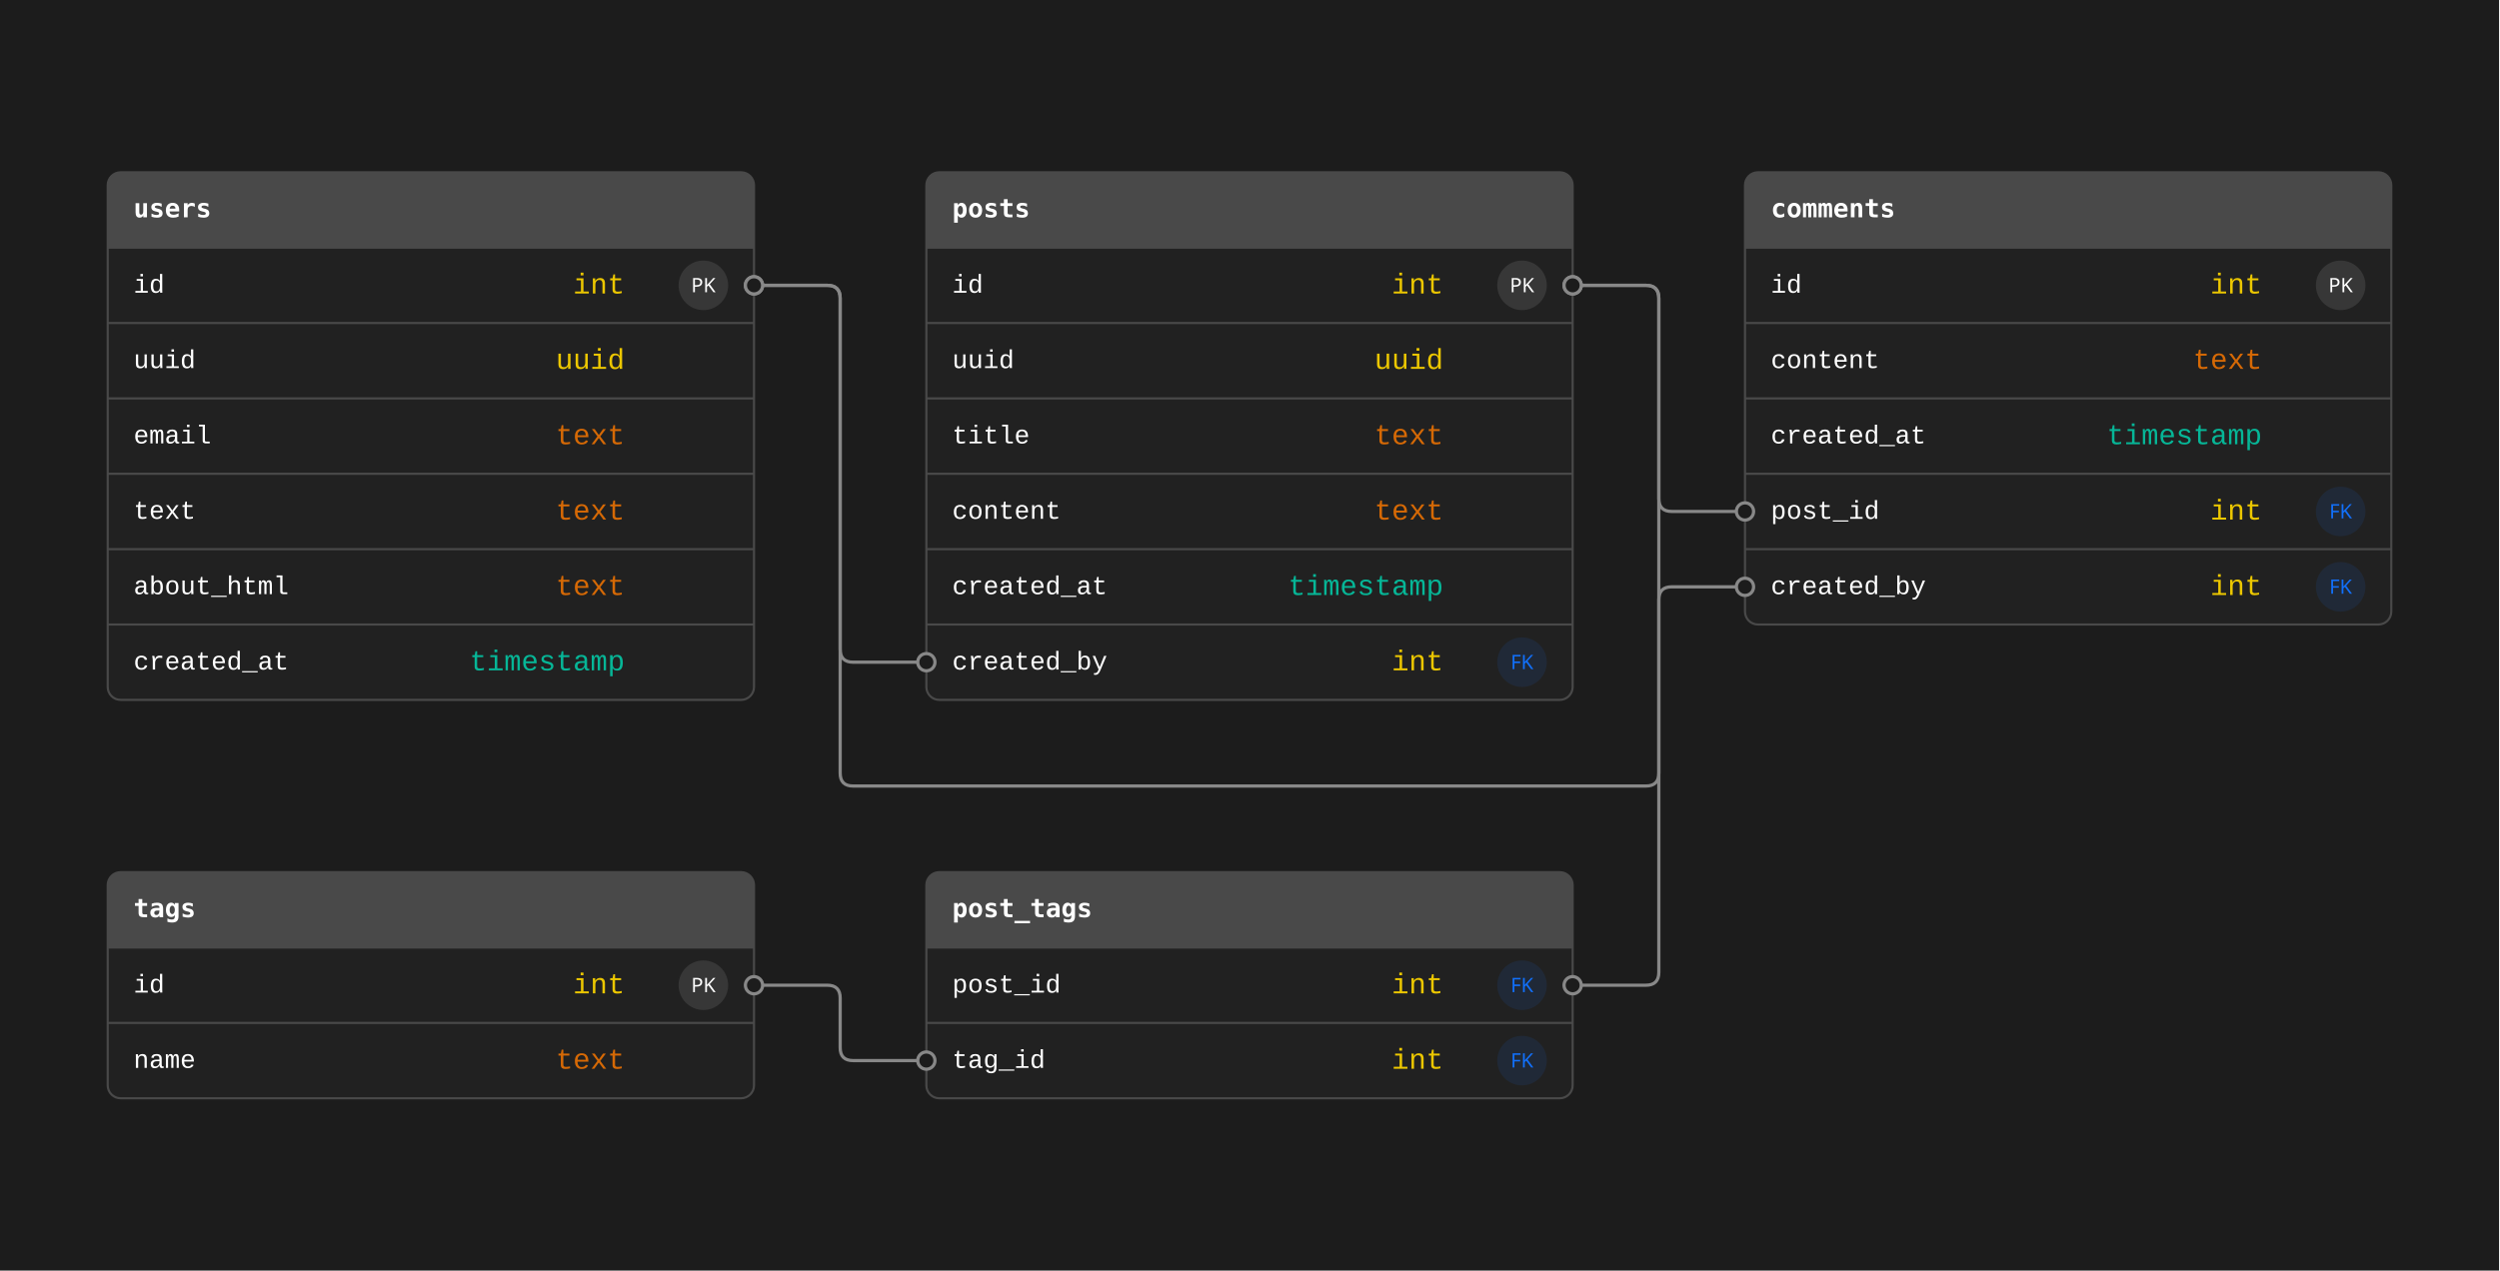
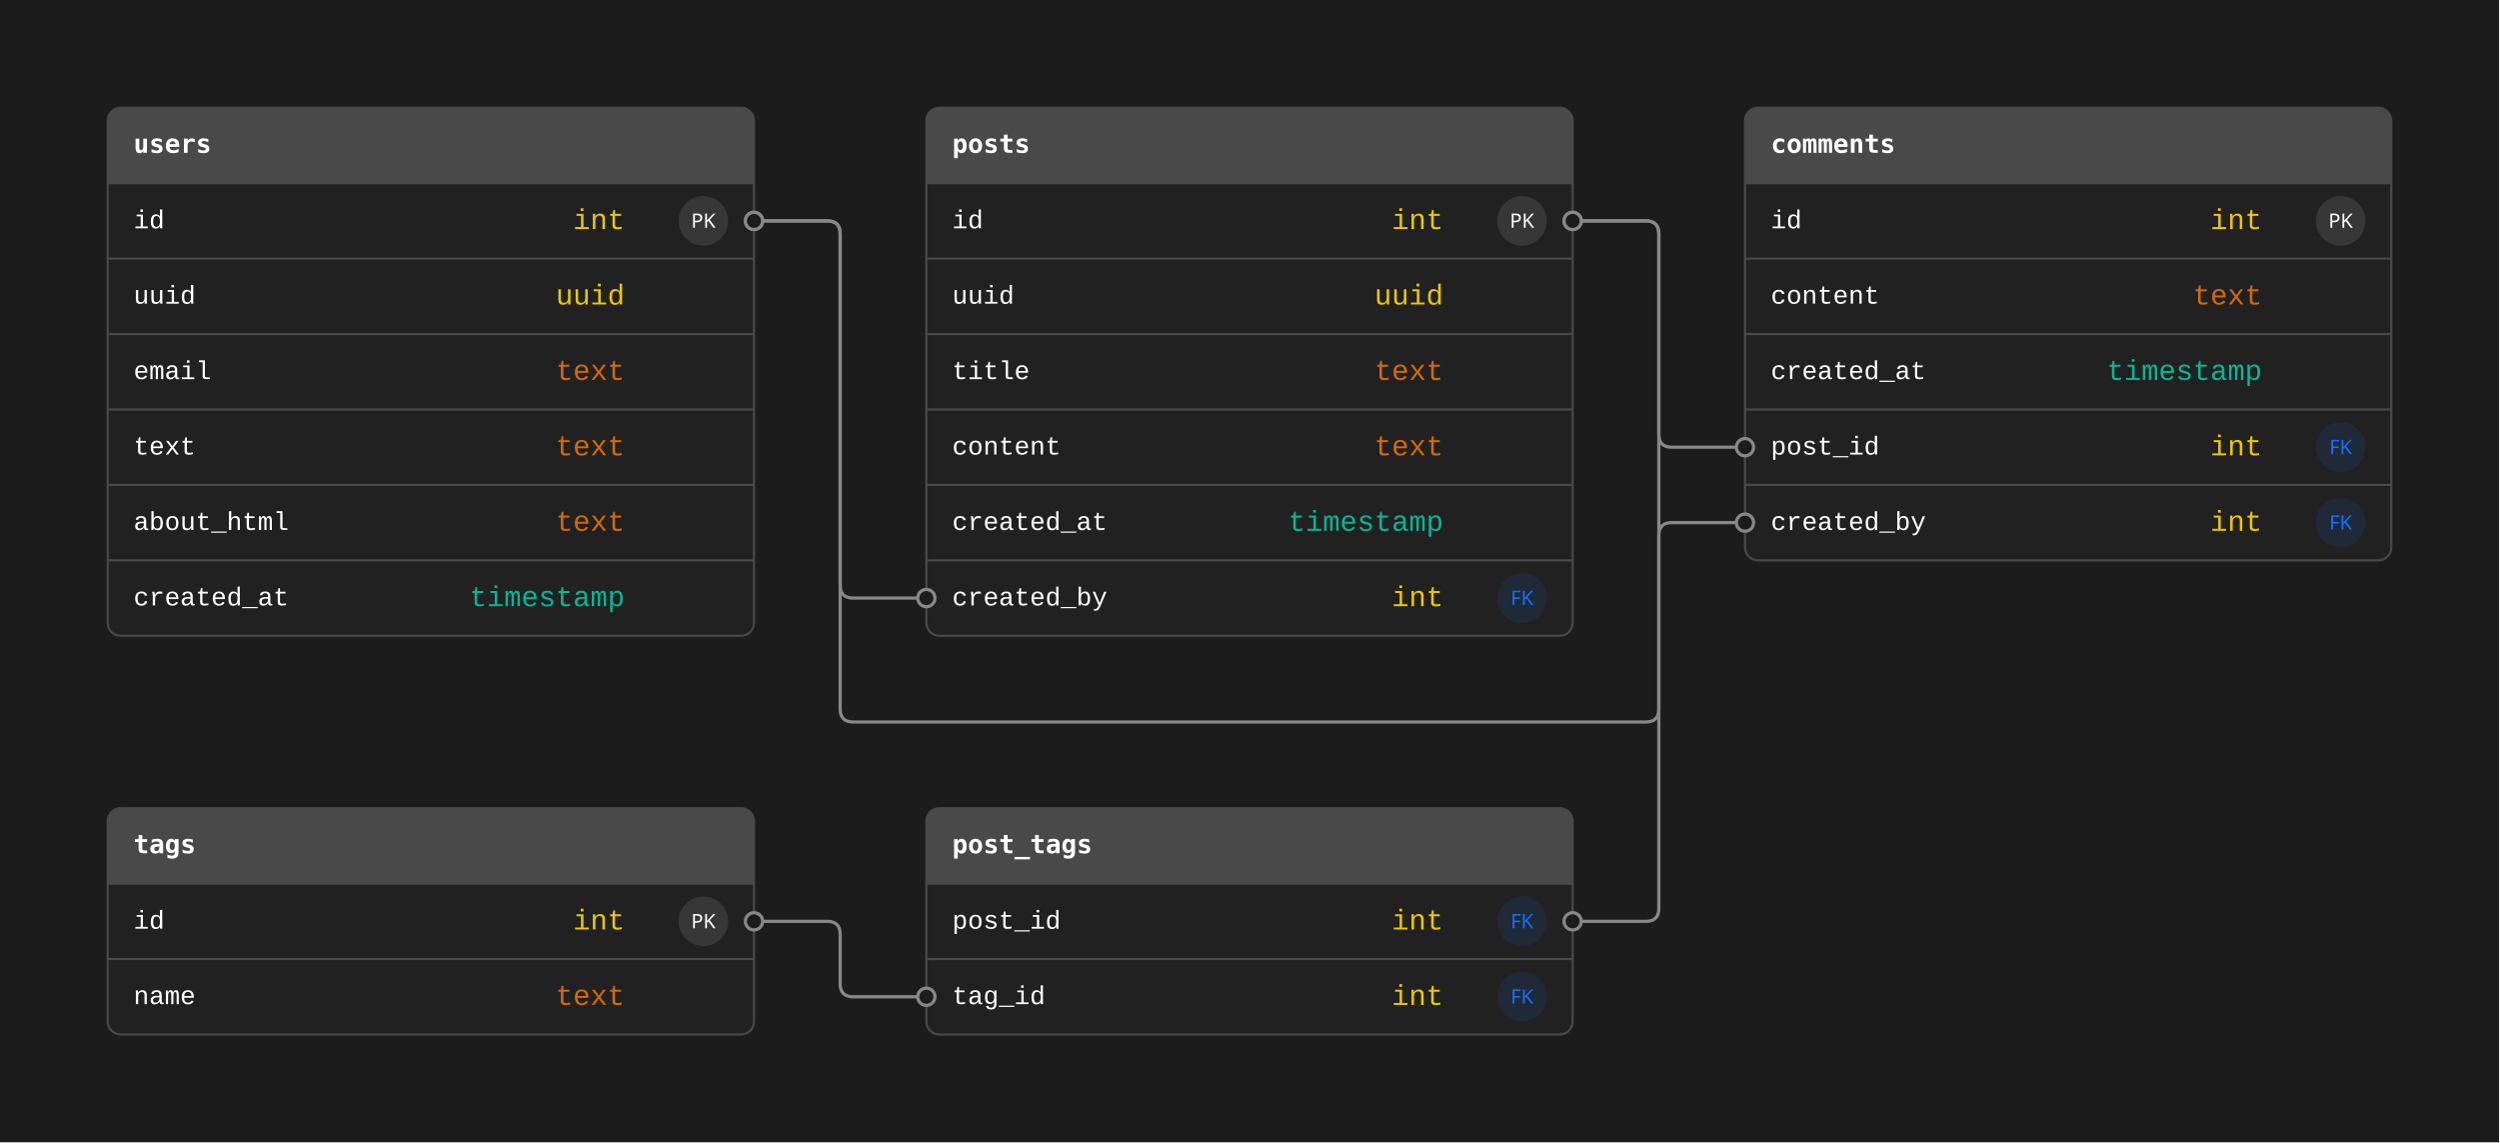
- <svg xmlns="http://www.w3.org/2000/svg" viewBox="0, 0, 1160, 590">
+ <svg xmlns="http://www.w3.org/2000/svg" viewBox="0, 0, 1160, 530">
  <rect fill="#1C1C1C" height="100%" width="100%" />
  <defs>
    <clipPath id="record-clip-path-0">
-       <rect height="245" rx="6" ry="6" width="300" x="50" y="80" />
+       <rect height="245" rx="6" ry="6" width="300" x="50" y="50" />
    </clipPath>
    <clipPath id="record-clip-path-1">
-       <rect height="245" rx="6" ry="6" width="300" x="430" y="80" />
+       <rect height="245" rx="6" ry="6" width="300" x="430" y="50" />
    </clipPath>
    <clipPath id="record-clip-path-2">
-       <rect height="210" rx="6" ry="6" width="300" x="810" y="80" />
+       <rect height="210" rx="6" ry="6" width="300" x="810" y="50" />
    </clipPath>
    <clipPath id="record-clip-path-3">
-       <rect height="105" rx="6" ry="6" width="300" x="50" y="405" />
+       <rect height="105" rx="6" ry="6" width="300" x="50" y="375" />
    </clipPath>
    <clipPath id="record-clip-path-4">
-       <rect height="105" rx="6" ry="6" width="300" x="430" y="405" />
+       <rect height="105" rx="6" ry="6" width="300" x="430" y="375" />
    </clipPath>
  </defs>
-   <rect fill="#212121" height="245" rx="6" ry="6" stroke="#494949" width="300" x="50" y="80" />
-   <rect clip-path="url(#record-clip-path-0)" fill="#494949" height="35" width="300" x="50" y="80" />
-   <text dominant-baseline="middle" fill="white" font-family="Monaco,Lucida Console,monospace" font-weight="bold" text-anchor="start" x="62" y="97.5">
+   <rect fill="#212121" height="245" rx="6" ry="6" stroke="#494949" width="300" x="50" y="50" />
+   <rect clip-path="url(#record-clip-path-0)" fill="#494949" height="35" width="300" x="50" y="50" />
+   <text dominant-baseline="middle" fill="white" font-family="Monaco,Lucida Console,monospace" font-weight="bold" text-anchor="start" x="62" y="67.5">
users
</text>
-   <line stroke="#494949" stroke-width="1" x1="50" x2="350" y1="115" y2="115" />
-   <text dominant-baseline="middle" fill="white" font-family="Courier New,monospace" font-weight="lighter" text-anchor="start" x="62" y="132.5">
- id
- </text>
-   <text dominant-baseline="middle" fill="#ECC700" font-family="Courier New,monospace" font-size="small" font-weight="lighter" text-anchor="end" x="290" y="132.5">
- int
- </text>
-   <circle cx="326.5" cy="132.5" fill="#373737" r="11.5" />
-   <text dominant-baseline="middle" fill="white" font-family="Trebuchet MS,sans-serif" font-size="xx-small" text-anchor="middle" x="326.5" y="132.5">
- PK
- </text>
-   <line stroke="#494949" stroke-width="1" x1="50" x2="350" y1="150" y2="150" />
-   <text dominant-baseline="middle" fill="white" font-family="Courier New,monospace" font-weight="lighter" text-anchor="start" x="62" y="167.5">
- uuid
- </text>
-   <text dominant-baseline="middle" fill="#ECC700" font-family="Courier New,monospace" font-size="small" font-weight="lighter" text-anchor="end" x="290" y="167.5">
- uuid
- </text>
-   <line stroke="#494949" stroke-width="1" x1="50" x2="350" y1="185" y2="185" />
-   <text dominant-baseline="middle" fill="white" font-family="Courier New,monospace" font-weight="lighter" text-anchor="start" x="62" y="202.5">
+   <line stroke="#494949" stroke-width="1" x1="50" x2="350" y1="85" y2="85" />
+   <text dominant-baseline="middle" fill="white" font-family="Courier New,monospace" font-weight="lighter" text-anchor="start" x="62" y="102.5">
+ id
+ </text>
+   <text dominant-baseline="middle" fill="#ECC700" font-family="Courier New,monospace" font-size="small" font-weight="lighter" text-anchor="end" x="290" y="102.5">
+ int
+ </text>
+   <circle cx="326.5" cy="102.5" fill="#373737" r="11.5" />
+   <text dominant-baseline="middle" fill="white" font-family="Trebuchet MS,sans-serif" font-size="xx-small" text-anchor="middle" x="326.5" y="102.5">
+ PK
+ </text>
+   <line stroke="#494949" stroke-width="1" x1="50" x2="350" y1="120" y2="120" />
+   <text dominant-baseline="middle" fill="white" font-family="Courier New,monospace" font-weight="lighter" text-anchor="start" x="62" y="137.5">
+ uuid
+ </text>
+   <text dominant-baseline="middle" fill="#ECC700" font-family="Courier New,monospace" font-size="small" font-weight="lighter" text-anchor="end" x="290" y="137.5">
+ uuid
+ </text>
+   <line stroke="#494949" stroke-width="1" x1="50" x2="350" y1="155" y2="155" />
+   <text dominant-baseline="middle" fill="white" font-family="Courier New,monospace" font-weight="lighter" text-anchor="start" x="62" y="172.5">
email
</text>
-   <text dominant-baseline="middle" fill="#D66905" font-family="Courier New,monospace" font-size="small" font-weight="lighter" text-anchor="end" x="290" y="202.5">
- text
- </text>
-   <line stroke="#494949" stroke-width="1" x1="50" x2="350" y1="220" y2="220" />
-   <text dominant-baseline="middle" fill="white" font-family="Courier New,monospace" font-weight="lighter" text-anchor="start" x="62" y="237.5">
- text
- </text>
-   <text dominant-baseline="middle" fill="#D66905" font-family="Courier New,monospace" font-size="small" font-weight="lighter" text-anchor="end" x="290" y="237.5">
- text
- </text>
-   <line stroke="#494949" stroke-width="1" x1="50" x2="350" y1="255" y2="255" />
-   <text dominant-baseline="middle" fill="white" font-family="Courier New,monospace" font-weight="lighter" text-anchor="start" x="62" y="272.5">
+   <text dominant-baseline="middle" fill="#D66905" font-family="Courier New,monospace" font-size="small" font-weight="lighter" text-anchor="end" x="290" y="172.5">
+ text
+ </text>
+   <line stroke="#494949" stroke-width="1" x1="50" x2="350" y1="190" y2="190" />
+   <text dominant-baseline="middle" fill="white" font-family="Courier New,monospace" font-weight="lighter" text-anchor="start" x="62" y="207.5">
+ text
+ </text>
+   <text dominant-baseline="middle" fill="#D66905" font-family="Courier New,monospace" font-size="small" font-weight="lighter" text-anchor="end" x="290" y="207.5">
+ text
+ </text>
+   <line stroke="#494949" stroke-width="1" x1="50" x2="350" y1="225" y2="225" />
+   <text dominant-baseline="middle" fill="white" font-family="Courier New,monospace" font-weight="lighter" text-anchor="start" x="62" y="242.5">
about_html
</text>
-   <text dominant-baseline="middle" fill="#D66905" font-family="Courier New,monospace" font-size="small" font-weight="lighter" text-anchor="end" x="290" y="272.5">
- text
- </text>
-   <line stroke="#494949" stroke-width="1" x1="50" x2="350" y1="290" y2="290" />
-   <text dominant-baseline="middle" fill="white" font-family="Courier New,monospace" font-weight="lighter" text-anchor="start" x="62" y="307.5">
+   <text dominant-baseline="middle" fill="#D66905" font-family="Courier New,monospace" font-size="small" font-weight="lighter" text-anchor="end" x="290" y="242.5">
+ text
+ </text>
+   <line stroke="#494949" stroke-width="1" x1="50" x2="350" y1="260" y2="260" />
+   <text dominant-baseline="middle" fill="white" font-family="Courier New,monospace" font-weight="lighter" text-anchor="start" x="62" y="277.5">
created_at
</text>
-   <text dominant-baseline="middle" fill="#06B697" font-family="Courier New,monospace" font-size="small" font-weight="lighter" text-anchor="end" x="290" y="307.5">
+   <text dominant-baseline="middle" fill="#06B697" font-family="Courier New,monospace" font-size="small" font-weight="lighter" text-anchor="end" x="290" y="277.5">
timestamp
</text>
-   <rect fill="#212121" height="245" rx="6" ry="6" stroke="#494949" width="300" x="430" y="80" />
-   <rect clip-path="url(#record-clip-path-1)" fill="#494949" height="35" width="300" x="430" y="80" />
-   <text dominant-baseline="middle" fill="white" font-family="Monaco,Lucida Console,monospace" font-weight="bold" text-anchor="start" x="442" y="97.5">
+   <rect fill="#212121" height="245" rx="6" ry="6" stroke="#494949" width="300" x="430" y="50" />
+   <rect clip-path="url(#record-clip-path-1)" fill="#494949" height="35" width="300" x="430" y="50" />
+   <text dominant-baseline="middle" fill="white" font-family="Monaco,Lucida Console,monospace" font-weight="bold" text-anchor="start" x="442" y="67.5">
posts
</text>
-   <line stroke="#494949" stroke-width="1" x1="430" x2="730" y1="115" y2="115" />
-   <text dominant-baseline="middle" fill="white" font-family="Courier New,monospace" font-weight="lighter" text-anchor="start" x="442" y="132.5">
- id
- </text>
-   <text dominant-baseline="middle" fill="#ECC700" font-family="Courier New,monospace" font-size="small" font-weight="lighter" text-anchor="end" x="670" y="132.5">
- int
- </text>
-   <circle cx="706.5" cy="132.5" fill="#373737" r="11.5" />
-   <text dominant-baseline="middle" fill="white" font-family="Trebuchet MS,sans-serif" font-size="xx-small" text-anchor="middle" x="706.5" y="132.5">
- PK
- </text>
-   <line stroke="#494949" stroke-width="1" x1="430" x2="730" y1="150" y2="150" />
-   <text dominant-baseline="middle" fill="white" font-family="Courier New,monospace" font-weight="lighter" text-anchor="start" x="442" y="167.5">
- uuid
- </text>
-   <text dominant-baseline="middle" fill="#ECC700" font-family="Courier New,monospace" font-size="small" font-weight="lighter" text-anchor="end" x="670" y="167.5">
- uuid
- </text>
-   <line stroke="#494949" stroke-width="1" x1="430" x2="730" y1="185" y2="185" />
-   <text dominant-baseline="middle" fill="white" font-family="Courier New,monospace" font-weight="lighter" text-anchor="start" x="442" y="202.5">
+   <line stroke="#494949" stroke-width="1" x1="430" x2="730" y1="85" y2="85" />
+   <text dominant-baseline="middle" fill="white" font-family="Courier New,monospace" font-weight="lighter" text-anchor="start" x="442" y="102.5">
+ id
+ </text>
+   <text dominant-baseline="middle" fill="#ECC700" font-family="Courier New,monospace" font-size="small" font-weight="lighter" text-anchor="end" x="670" y="102.5">
+ int
+ </text>
+   <circle cx="706.5" cy="102.5" fill="#373737" r="11.5" />
+   <text dominant-baseline="middle" fill="white" font-family="Trebuchet MS,sans-serif" font-size="xx-small" text-anchor="middle" x="706.5" y="102.5">
+ PK
+ </text>
+   <line stroke="#494949" stroke-width="1" x1="430" x2="730" y1="120" y2="120" />
+   <text dominant-baseline="middle" fill="white" font-family="Courier New,monospace" font-weight="lighter" text-anchor="start" x="442" y="137.5">
+ uuid
+ </text>
+   <text dominant-baseline="middle" fill="#ECC700" font-family="Courier New,monospace" font-size="small" font-weight="lighter" text-anchor="end" x="670" y="137.5">
+ uuid
+ </text>
+   <line stroke="#494949" stroke-width="1" x1="430" x2="730" y1="155" y2="155" />
+   <text dominant-baseline="middle" fill="white" font-family="Courier New,monospace" font-weight="lighter" text-anchor="start" x="442" y="172.5">
title
</text>
-   <text dominant-baseline="middle" fill="#D66905" font-family="Courier New,monospace" font-size="small" font-weight="lighter" text-anchor="end" x="670" y="202.5">
- text
- </text>
-   <line stroke="#494949" stroke-width="1" x1="430" x2="730" y1="220" y2="220" />
-   <text dominant-baseline="middle" fill="white" font-family="Courier New,monospace" font-weight="lighter" text-anchor="start" x="442" y="237.5">
+   <text dominant-baseline="middle" fill="#D66905" font-family="Courier New,monospace" font-size="small" font-weight="lighter" text-anchor="end" x="670" y="172.5">
+ text
+ </text>
+   <line stroke="#494949" stroke-width="1" x1="430" x2="730" y1="190" y2="190" />
+   <text dominant-baseline="middle" fill="white" font-family="Courier New,monospace" font-weight="lighter" text-anchor="start" x="442" y="207.5">
content
</text>
-   <text dominant-baseline="middle" fill="#D66905" font-family="Courier New,monospace" font-size="small" font-weight="lighter" text-anchor="end" x="670" y="237.5">
- text
- </text>
-   <line stroke="#494949" stroke-width="1" x1="430" x2="730" y1="255" y2="255" />
-   <text dominant-baseline="middle" fill="white" font-family="Courier New,monospace" font-weight="lighter" text-anchor="start" x="442" y="272.5">
+   <text dominant-baseline="middle" fill="#D66905" font-family="Courier New,monospace" font-size="small" font-weight="lighter" text-anchor="end" x="670" y="207.5">
+ text
+ </text>
+   <line stroke="#494949" stroke-width="1" x1="430" x2="730" y1="225" y2="225" />
+   <text dominant-baseline="middle" fill="white" font-family="Courier New,monospace" font-weight="lighter" text-anchor="start" x="442" y="242.5">
created_at
</text>
-   <text dominant-baseline="middle" fill="#06B697" font-family="Courier New,monospace" font-size="small" font-weight="lighter" text-anchor="end" x="670" y="272.5">
+   <text dominant-baseline="middle" fill="#06B697" font-family="Courier New,monospace" font-size="small" font-weight="lighter" text-anchor="end" x="670" y="242.5">
timestamp
</text>
-   <line stroke="#494949" stroke-width="1" x1="430" x2="730" y1="290" y2="290" />
-   <text dominant-baseline="middle" fill="white" font-family="Courier New,monospace" font-weight="lighter" text-anchor="start" x="442" y="307.5">
+   <line stroke="#494949" stroke-width="1" x1="430" x2="730" y1="260" y2="260" />
+   <text dominant-baseline="middle" fill="white" font-family="Courier New,monospace" font-weight="lighter" text-anchor="start" x="442" y="277.5">
created_by
</text>
-   <text dominant-baseline="middle" fill="#ECC700" font-family="Courier New,monospace" font-size="small" font-weight="lighter" text-anchor="end" x="670" y="307.5">
- int
- </text>
-   <circle cx="706.5" cy="307.5" fill="#202937" r="11.5" />
-   <text dominant-baseline="middle" fill="#1170FB" font-family="Trebuchet MS,sans-serif" font-size="xx-small" text-anchor="middle" x="706.5" y="307.5">
- FK
- </text>
-   <rect fill="#212121" height="210" rx="6" ry="6" stroke="#494949" width="300" x="810" y="80" />
-   <rect clip-path="url(#record-clip-path-2)" fill="#494949" height="35" width="300" x="810" y="80" />
-   <text dominant-baseline="middle" fill="white" font-family="Monaco,Lucida Console,monospace" font-weight="bold" text-anchor="start" x="822" y="97.5">
+   <text dominant-baseline="middle" fill="#ECC700" font-family="Courier New,monospace" font-size="small" font-weight="lighter" text-anchor="end" x="670" y="277.5">
+ int
+ </text>
+   <circle cx="706.5" cy="277.5" fill="#202937" r="11.5" />
+   <text dominant-baseline="middle" fill="#1170FB" font-family="Trebuchet MS,sans-serif" font-size="xx-small" text-anchor="middle" x="706.5" y="277.5">
+ FK
+ </text>
+   <rect fill="#212121" height="210" rx="6" ry="6" stroke="#494949" width="300" x="810" y="50" />
+   <rect clip-path="url(#record-clip-path-2)" fill="#494949" height="35" width="300" x="810" y="50" />
+   <text dominant-baseline="middle" fill="white" font-family="Monaco,Lucida Console,monospace" font-weight="bold" text-anchor="start" x="822" y="67.5">
comments
</text>
-   <line stroke="#494949" stroke-width="1" x1="810" x2="1110" y1="115" y2="115" />
-   <text dominant-baseline="middle" fill="white" font-family="Courier New,monospace" font-weight="lighter" text-anchor="start" x="822" y="132.5">
- id
- </text>
-   <text dominant-baseline="middle" fill="#ECC700" font-family="Courier New,monospace" font-size="small" font-weight="lighter" text-anchor="end" x="1050" y="132.5">
- int
- </text>
-   <circle cx="1086.5" cy="132.5" fill="#373737" r="11.5" />
-   <text dominant-baseline="middle" fill="white" font-family="Trebuchet MS,sans-serif" font-size="xx-small" text-anchor="middle" x="1086.5" y="132.5">
- PK
- </text>
-   <line stroke="#494949" stroke-width="1" x1="810" x2="1110" y1="150" y2="150" />
-   <text dominant-baseline="middle" fill="white" font-family="Courier New,monospace" font-weight="lighter" text-anchor="start" x="822" y="167.5">
+   <line stroke="#494949" stroke-width="1" x1="810" x2="1110" y1="85" y2="85" />
+   <text dominant-baseline="middle" fill="white" font-family="Courier New,monospace" font-weight="lighter" text-anchor="start" x="822" y="102.5">
+ id
+ </text>
+   <text dominant-baseline="middle" fill="#ECC700" font-family="Courier New,monospace" font-size="small" font-weight="lighter" text-anchor="end" x="1050" y="102.5">
+ int
+ </text>
+   <circle cx="1086.5" cy="102.5" fill="#373737" r="11.5" />
+   <text dominant-baseline="middle" fill="white" font-family="Trebuchet MS,sans-serif" font-size="xx-small" text-anchor="middle" x="1086.5" y="102.5">
+ PK
+ </text>
+   <line stroke="#494949" stroke-width="1" x1="810" x2="1110" y1="120" y2="120" />
+   <text dominant-baseline="middle" fill="white" font-family="Courier New,monospace" font-weight="lighter" text-anchor="start" x="822" y="137.5">
content
</text>
-   <text dominant-baseline="middle" fill="#D66905" font-family="Courier New,monospace" font-size="small" font-weight="lighter" text-anchor="end" x="1050" y="167.5">
- text
- </text>
-   <line stroke="#494949" stroke-width="1" x1="810" x2="1110" y1="185" y2="185" />
-   <text dominant-baseline="middle" fill="white" font-family="Courier New,monospace" font-weight="lighter" text-anchor="start" x="822" y="202.5">
+   <text dominant-baseline="middle" fill="#D66905" font-family="Courier New,monospace" font-size="small" font-weight="lighter" text-anchor="end" x="1050" y="137.5">
+ text
+ </text>
+   <line stroke="#494949" stroke-width="1" x1="810" x2="1110" y1="155" y2="155" />
+   <text dominant-baseline="middle" fill="white" font-family="Courier New,monospace" font-weight="lighter" text-anchor="start" x="822" y="172.5">
created_at
</text>
-   <text dominant-baseline="middle" fill="#06B697" font-family="Courier New,monospace" font-size="small" font-weight="lighter" text-anchor="end" x="1050" y="202.5">
+   <text dominant-baseline="middle" fill="#06B697" font-family="Courier New,monospace" font-size="small" font-weight="lighter" text-anchor="end" x="1050" y="172.5">
timestamp
</text>
-   <line stroke="#494949" stroke-width="1" x1="810" x2="1110" y1="220" y2="220" />
-   <text dominant-baseline="middle" fill="white" font-family="Courier New,monospace" font-weight="lighter" text-anchor="start" x="822" y="237.5">
+   <line stroke="#494949" stroke-width="1" x1="810" x2="1110" y1="190" y2="190" />
+   <text dominant-baseline="middle" fill="white" font-family="Courier New,monospace" font-weight="lighter" text-anchor="start" x="822" y="207.5">
post_id
</text>
-   <text dominant-baseline="middle" fill="#ECC700" font-family="Courier New,monospace" font-size="small" font-weight="lighter" text-anchor="end" x="1050" y="237.5">
- int
- </text>
-   <circle cx="1086.5" cy="237.5" fill="#202937" r="11.5" />
-   <text dominant-baseline="middle" fill="#1170FB" font-family="Trebuchet MS,sans-serif" font-size="xx-small" text-anchor="middle" x="1086.5" y="237.5">
- FK
- </text>
-   <line stroke="#494949" stroke-width="1" x1="810" x2="1110" y1="255" y2="255" />
-   <text dominant-baseline="middle" fill="white" font-family="Courier New,monospace" font-weight="lighter" text-anchor="start" x="822" y="272.5">
+   <text dominant-baseline="middle" fill="#ECC700" font-family="Courier New,monospace" font-size="small" font-weight="lighter" text-anchor="end" x="1050" y="207.5">
+ int
+ </text>
+   <circle cx="1086.5" cy="207.5" fill="#202937" r="11.5" />
+   <text dominant-baseline="middle" fill="#1170FB" font-family="Trebuchet MS,sans-serif" font-size="xx-small" text-anchor="middle" x="1086.5" y="207.5">
+ FK
+ </text>
+   <line stroke="#494949" stroke-width="1" x1="810" x2="1110" y1="225" y2="225" />
+   <text dominant-baseline="middle" fill="white" font-family="Courier New,monospace" font-weight="lighter" text-anchor="start" x="822" y="242.5">
created_by
</text>
-   <text dominant-baseline="middle" fill="#ECC700" font-family="Courier New,monospace" font-size="small" font-weight="lighter" text-anchor="end" x="1050" y="272.5">
- int
- </text>
-   <circle cx="1086.5" cy="272.5" fill="#202937" r="11.5" />
-   <text dominant-baseline="middle" fill="#1170FB" font-family="Trebuchet MS,sans-serif" font-size="xx-small" text-anchor="middle" x="1086.5" y="272.5">
- FK
- </text>
-   <rect fill="#212121" height="105" rx="6" ry="6" stroke="#494949" width="300" x="50" y="405" />
-   <rect clip-path="url(#record-clip-path-3)" fill="#494949" height="35" width="300" x="50" y="405" />
-   <text dominant-baseline="middle" fill="white" font-family="Monaco,Lucida Console,monospace" font-weight="bold" text-anchor="start" x="62" y="422.5">
+   <text dominant-baseline="middle" fill="#ECC700" font-family="Courier New,monospace" font-size="small" font-weight="lighter" text-anchor="end" x="1050" y="242.5">
+ int
+ </text>
+   <circle cx="1086.5" cy="242.5" fill="#202937" r="11.5" />
+   <text dominant-baseline="middle" fill="#1170FB" font-family="Trebuchet MS,sans-serif" font-size="xx-small" text-anchor="middle" x="1086.5" y="242.5">
+ FK
+ </text>
+   <rect fill="#212121" height="105" rx="6" ry="6" stroke="#494949" width="300" x="50" y="375" />
+   <rect clip-path="url(#record-clip-path-3)" fill="#494949" height="35" width="300" x="50" y="375" />
+   <text dominant-baseline="middle" fill="white" font-family="Monaco,Lucida Console,monospace" font-weight="bold" text-anchor="start" x="62" y="392.5">
tags
</text>
-   <line stroke="#494949" stroke-width="1" x1="50" x2="350" y1="440" y2="440" />
-   <text dominant-baseline="middle" fill="white" font-family="Courier New,monospace" font-weight="lighter" text-anchor="start" x="62" y="457.5">
- id
- </text>
-   <text dominant-baseline="middle" fill="#ECC700" font-family="Courier New,monospace" font-size="small" font-weight="lighter" text-anchor="end" x="290" y="457.5">
- int
- </text>
-   <circle cx="326.5" cy="457.5" fill="#373737" r="11.5" />
-   <text dominant-baseline="middle" fill="white" font-family="Trebuchet MS,sans-serif" font-size="xx-small" text-anchor="middle" x="326.5" y="457.5">
- PK
- </text>
-   <line stroke="#494949" stroke-width="1" x1="50" x2="350" y1="475" y2="475" />
-   <text dominant-baseline="middle" fill="white" font-family="Courier New,monospace" font-weight="lighter" text-anchor="start" x="62" y="492.5">
+   <line stroke="#494949" stroke-width="1" x1="50" x2="350" y1="410" y2="410" />
+   <text dominant-baseline="middle" fill="white" font-family="Courier New,monospace" font-weight="lighter" text-anchor="start" x="62" y="427.5">
+ id
+ </text>
+   <text dominant-baseline="middle" fill="#ECC700" font-family="Courier New,monospace" font-size="small" font-weight="lighter" text-anchor="end" x="290" y="427.5">
+ int
+ </text>
+   <circle cx="326.5" cy="427.5" fill="#373737" r="11.5" />
+   <text dominant-baseline="middle" fill="white" font-family="Trebuchet MS,sans-serif" font-size="xx-small" text-anchor="middle" x="326.5" y="427.5">
+ PK
+ </text>
+   <line stroke="#494949" stroke-width="1" x1="50" x2="350" y1="445" y2="445" />
+   <text dominant-baseline="middle" fill="white" font-family="Courier New,monospace" font-weight="lighter" text-anchor="start" x="62" y="462.5">
name
</text>
-   <text dominant-baseline="middle" fill="#D66905" font-family="Courier New,monospace" font-size="small" font-weight="lighter" text-anchor="end" x="290" y="492.5">
- text
- </text>
-   <rect fill="#212121" height="105" rx="6" ry="6" stroke="#494949" width="300" x="430" y="405" />
-   <rect clip-path="url(#record-clip-path-4)" fill="#494949" height="35" width="300" x="430" y="405" />
-   <text dominant-baseline="middle" fill="white" font-family="Monaco,Lucida Console,monospace" font-weight="bold" text-anchor="start" x="442" y="422.5">
+   <text dominant-baseline="middle" fill="#D66905" font-family="Courier New,monospace" font-size="small" font-weight="lighter" text-anchor="end" x="290" y="462.5">
+ text
+ </text>
+   <rect fill="#212121" height="105" rx="6" ry="6" stroke="#494949" width="300" x="430" y="375" />
+   <rect clip-path="url(#record-clip-path-4)" fill="#494949" height="35" width="300" x="430" y="375" />
+   <text dominant-baseline="middle" fill="white" font-family="Monaco,Lucida Console,monospace" font-weight="bold" text-anchor="start" x="442" y="392.5">
post_tags
</text>
-   <line stroke="#494949" stroke-width="1" x1="430" x2="730" y1="440" y2="440" />
-   <text dominant-baseline="middle" fill="white" font-family="Courier New,monospace" font-weight="lighter" text-anchor="start" x="442" y="457.5">
+   <line stroke="#494949" stroke-width="1" x1="430" x2="730" y1="410" y2="410" />
+   <text dominant-baseline="middle" fill="white" font-family="Courier New,monospace" font-weight="lighter" text-anchor="start" x="442" y="427.5">
post_id
</text>
-   <text dominant-baseline="middle" fill="#ECC700" font-family="Courier New,monospace" font-size="small" font-weight="lighter" text-anchor="end" x="670" y="457.5">
- int
- </text>
-   <circle cx="706.5" cy="457.5" fill="#202937" r="11.5" />
-   <text dominant-baseline="middle" fill="#1170FB" font-family="Trebuchet MS,sans-serif" font-size="xx-small" text-anchor="middle" x="706.5" y="457.5">
- FK
- </text>
-   <line stroke="#494949" stroke-width="1" x1="430" x2="730" y1="475" y2="475" />
-   <text dominant-baseline="middle" fill="white" font-family="Courier New,monospace" font-weight="lighter" text-anchor="start" x="442" y="492.5">
+   <text dominant-baseline="middle" fill="#ECC700" font-family="Courier New,monospace" font-size="small" font-weight="lighter" text-anchor="end" x="670" y="427.5">
+ int
+ </text>
+   <circle cx="706.5" cy="427.5" fill="#202937" r="11.5" />
+   <text dominant-baseline="middle" fill="#1170FB" font-family="Trebuchet MS,sans-serif" font-size="xx-small" text-anchor="middle" x="706.5" y="427.5">
+ FK
+ </text>
+   <line stroke="#494949" stroke-width="1" x1="430" x2="730" y1="445" y2="445" />
+   <text dominant-baseline="middle" fill="white" font-family="Courier New,monospace" font-weight="lighter" text-anchor="start" x="442" y="462.5">
tag_id
</text>
-   <text dominant-baseline="middle" fill="#ECC700" font-family="Courier New,monospace" font-size="small" font-weight="lighter" text-anchor="end" x="670" y="492.5">
- int
- </text>
-   <circle cx="706.5" cy="492.5" fill="#202937" r="11.5" />
-   <text dominant-baseline="middle" fill="#1170FB" font-family="Trebuchet MS,sans-serif" font-size="xx-small" text-anchor="middle" x="706.5" y="492.5">
- FK
- </text>
-   <path d="M430 307.5 L396 307.5 Q390 307.5 390 301.5 L390 138.5 Q390 132.5 384 132.5 L350 132.5" fill="transparent" stroke="#888888" stroke-width="1.5" />
-   <circle cx="430" cy="307.5" fill="#1C1C1C" r="4" stroke="#888888" stroke-width="1.5" />
-   <circle cx="350" cy="132.5" fill="#1C1C1C" r="4" stroke="#888888" stroke-width="1.5" />
-   <path d="M810 237.5 L776 237.5 Q770 237.5 770 231.5 L770 138.5 Q770 132.5 764 132.5 L730 132.5" fill="transparent" stroke="#888888" stroke-width="1.5" />
-   <circle cx="810" cy="237.5" fill="#1C1C1C" r="4" stroke="#888888" stroke-width="1.5" />
-   <circle cx="730" cy="132.5" fill="#1C1C1C" r="4" stroke="#888888" stroke-width="1.5" />
-   <path d="M810 272.5 L776 272.5 Q770 272.5 770 278.5 L770 307.5 L770 330 L770 359 Q770 365 764 365 L580 365 L396 365 Q390 365 390 359 L390 307.5 L390 138.5 Q390 132.5 384 132.5 L350 132.5" fill="transparent" stroke="#888888" stroke-width="1.5" />
-   <circle cx="810" cy="272.5" fill="#1C1C1C" r="4" stroke="#888888" stroke-width="1.5" />
-   <circle cx="350" cy="132.5" fill="#1C1C1C" r="4" stroke="#888888" stroke-width="1.5" />
-   <path d="M730 457.5 L764 457.5 Q770 457.5 770 451.5 L770 365 L770 330 L770 307.5 L770 272.5 L770 237.5 L770 138.5 Q770 132.5 764 132.5 L730 132.5" fill="transparent" stroke="#888888" stroke-width="1.5" />
-   <circle cx="730" cy="457.5" fill="#1C1C1C" r="4" stroke="#888888" stroke-width="1.5" />
-   <circle cx="730" cy="132.5" fill="#1C1C1C" r="4" stroke="#888888" stroke-width="1.5" />
-   <path d="M430 492.5 L396 492.5 Q390 492.5 390 486.5 L390 463.5 Q390 457.5 384 457.5 L350 457.5" fill="transparent" stroke="#888888" stroke-width="1.5" />
-   <circle cx="430" cy="492.5" fill="#1C1C1C" r="4" stroke="#888888" stroke-width="1.5" />
-   <circle cx="350" cy="457.5" fill="#1C1C1C" r="4" stroke="#888888" stroke-width="1.5" />
+   <text dominant-baseline="middle" fill="#ECC700" font-family="Courier New,monospace" font-size="small" font-weight="lighter" text-anchor="end" x="670" y="462.5">
+ int
+ </text>
+   <circle cx="706.5" cy="462.5" fill="#202937" r="11.5" />
+   <text dominant-baseline="middle" fill="#1170FB" font-family="Trebuchet MS,sans-serif" font-size="xx-small" text-anchor="middle" x="706.5" y="462.5">
+ FK
+ </text>
+   <path d="M430 277.5 L396 277.5 Q390 277.5 390 271.5 L390 108.5 Q390 102.5 384 102.5 L350 102.5" fill="transparent" stroke="#888888" stroke-width="1.5" />
+   <circle cx="430" cy="277.5" fill="#1C1C1C" r="4" stroke="#888888" stroke-width="1.5" />
+   <circle cx="350" cy="102.5" fill="#1C1C1C" r="4" stroke="#888888" stroke-width="1.5" />
+   <path d="M810 207.5 L776 207.5 Q770 207.5 770 201.5 L770 108.5 Q770 102.5 764 102.5 L730 102.5" fill="transparent" stroke="#888888" stroke-width="1.5" />
+   <circle cx="810" cy="207.5" fill="#1C1C1C" r="4" stroke="#888888" stroke-width="1.5" />
+   <circle cx="730" cy="102.5" fill="#1C1C1C" r="4" stroke="#888888" stroke-width="1.5" />
+   <path d="M810 242.5 L776 242.5 Q770 242.5 770 248.5 L770 277.5 L770 300 L770 329 Q770 335 764 335 L580 335 L396 335 Q390 335 390 329 L390 277.5 L390 108.5 Q390 102.5 384 102.5 L350 102.5" fill="transparent" stroke="#888888" stroke-width="1.5" />
+   <circle cx="810" cy="242.5" fill="#1C1C1C" r="4" stroke="#888888" stroke-width="1.5" />
+   <circle cx="350" cy="102.5" fill="#1C1C1C" r="4" stroke="#888888" stroke-width="1.5" />
+   <path d="M730 427.5 L764 427.5 Q770 427.5 770 421.5 L770 335 L770 300 L770 277.5 L770 242.5 L770 207.5 L770 108.5 Q770 102.5 764 102.5 L730 102.5" fill="transparent" stroke="#888888" stroke-width="1.5" />
+   <circle cx="730" cy="427.5" fill="#1C1C1C" r="4" stroke="#888888" stroke-width="1.5" />
+   <circle cx="730" cy="102.5" fill="#1C1C1C" r="4" stroke="#888888" stroke-width="1.5" />
+   <path d="M430 462.5 L396 462.5 Q390 462.5 390 456.5 L390 433.5 Q390 427.5 384 427.5 L350 427.5" fill="transparent" stroke="#888888" stroke-width="1.5" />
+   <circle cx="430" cy="462.5" fill="#1C1C1C" r="4" stroke="#888888" stroke-width="1.5" />
+   <circle cx="350" cy="427.5" fill="#1C1C1C" r="4" stroke="#888888" stroke-width="1.5" />
</svg>
